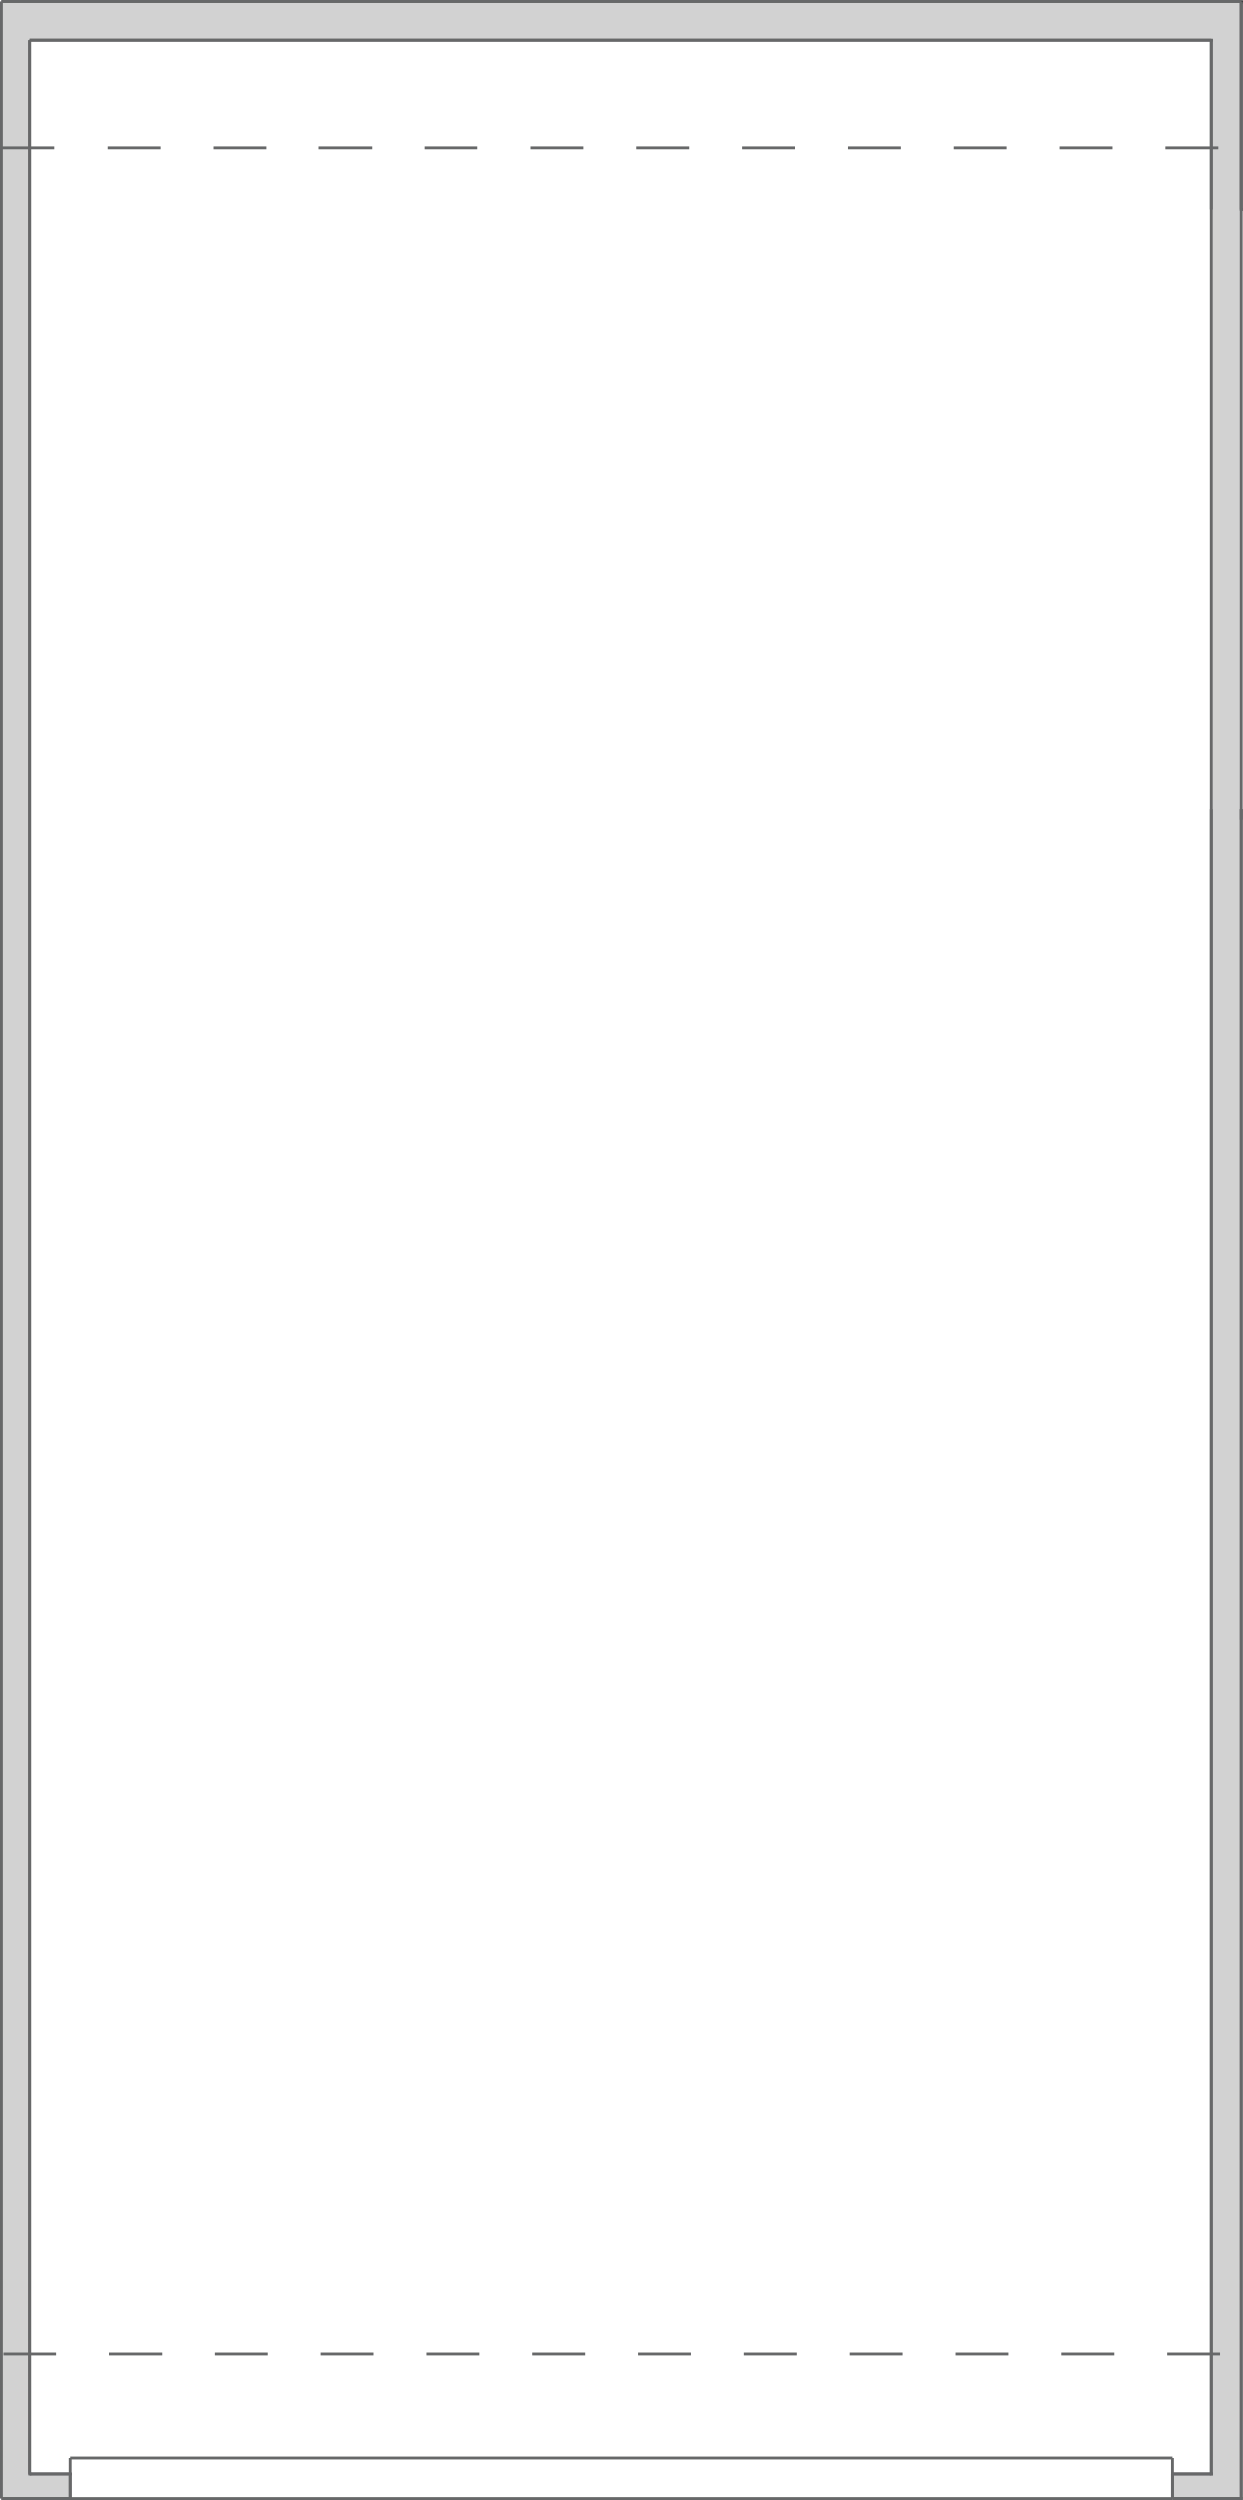
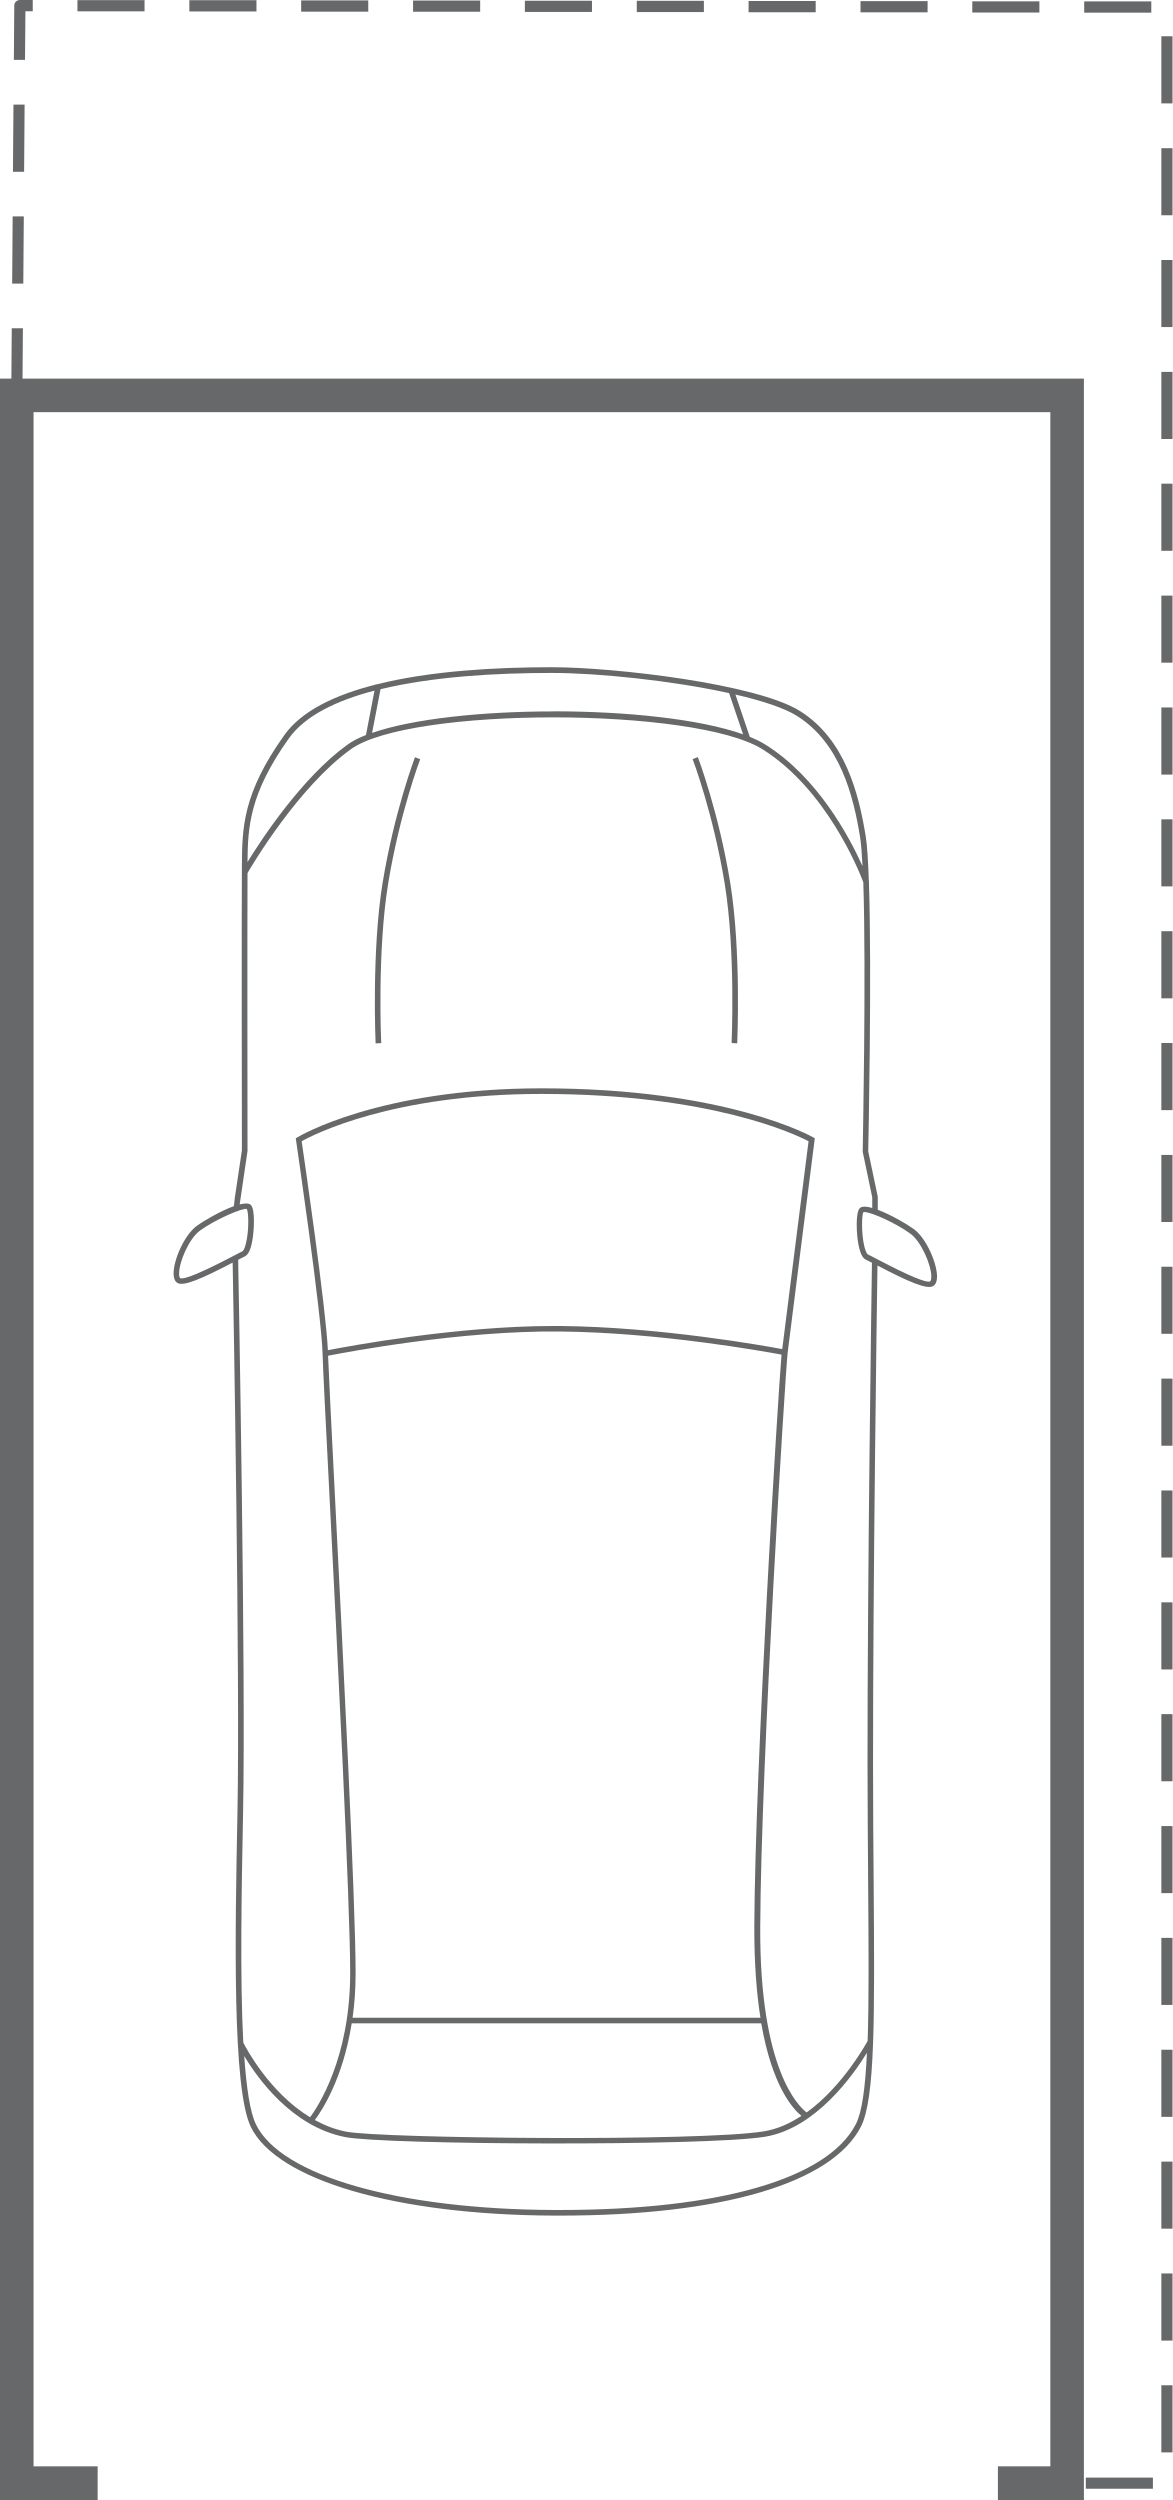
- <svg xmlns="http://www.w3.org/2000/svg" viewBox="0 0 130.22 261.92">
+ <svg xmlns="http://www.w3.org/2000/svg" id="Ebene_2" viewBox="0 0 116.72 248.87">
  <defs>
-     <style>.cls-1{fill:none;stroke:#676869;stroke-miterlimit:10;stroke-width:0.3px;}.cls-2{fill:#676869;fill-rule:evenodd;opacity:0.3;}.cls-3{fill:#000001;}</style>
+     <style>.cls-1{fill:#676869;}</style>
  </defs>
-   <g id="Ebene_2" data-name="Ebene 2">
-     <g id="Ebene_1-2" data-name="Ebene 1">
-       <polyline class="cls-1" points="130.04 84.77 130.04 261.77 130.22 261.77" />
-       <line class="cls-1" x1="130.04" y1="261.77" x2="130.04" y2="84.77" />
-       <polyline class="cls-2" points="7.36 261.77 0.15 261.77 0.15 0.15 130.04 0.15 130.04 261.77 122.83 261.77 122.83 259.19 126.9 259.19 126.9 4.21 3.11 4.21 3.11 259.19 7.36 259.19 7.36 261.77" />
-       <line class="cls-1" x1="0.15" y1="0.15" x2="130.22" y2="0.15" />
-       <line class="cls-1" x1="7.36" y1="261.77" x2="122.83" y2="261.77" />
-       <polyline class="cls-1" points="3.11 4.21 3.11 259.19 3.29 259.19" />
-       <polyline class="cls-1" points="126.9 84.77 126.9 259.19 127.08 259.19" />
-       <line class="cls-1" x1="3.11" y1="4.21" x2="127.08" y2="4.21" />
-       <line class="cls-1" x1="3.11" y1="259.19" x2="7.54" y2="259.19" />
-       <line class="cls-1" x1="0.15" y1="261.77" x2="7.54" y2="261.77" />
-       <polyline class="cls-1" points="130.04 261.77 122.83 261.77 123.02 261.77" />
-       <line class="cls-1" x1="122.83" y1="257.52" x2="122.83" y2="261.77" />
-       <line class="cls-1" x1="7.36" y1="257.52" x2="7.36" y2="261.77" />
-       <line class="cls-1" x1="7.36" y1="257.52" x2="122.83" y2="257.52" />
-       <line class="cls-1" x1="122.83" y1="259.19" x2="127.08" y2="259.19" />
-       <path class="cls-1" d="M122.28,246.62h5.54m-16.63,0h5.55m-16.63,0h5.54m-16.63,0h5.54m-16.63,0h5.55m-16.63,0h5.54m-16.63,0h5.55m-16.63,0h5.54m-16.63,0h5.54m-16.62,0h5.54m-16.63,0H17m-16.63,0H5.88" />
-       <path class="cls-1" d="M122.09,15.49h5.55m-16.63,0h5.54m-16.63,0h5.54m-16.62,0h5.54m-16.63,0h5.54m-16.63,0h5.55m-16.63,0h5.54m-16.63,0H50m-16.63,0H39m-16.63,0h5.54m-16.62,0h5.54m-16.63,0H5.69" />
-       <line class="cls-1" x1="3.11" y1="259.19" x2="7.36" y2="259.19" />
-       <line class="cls-1" x1="7.36" y1="259.19" x2="7.36" y2="261.77" />
-       <line class="cls-1" x1="7.36" y1="261.77" x2="0.15" y2="261.77" />
-       <line class="cls-1" x1="0.15" y1="261.77" x2="0.15" y2="0.15" />
-       <line class="cls-1" x1="0.15" y1="0.15" x2="130.04" y2="0.15" />
-       <line class="cls-1" x1="3.11" y1="4.21" x2="126.9" y2="4.21" />
-       <line class="cls-1" x1="126.9" y1="4.21" x2="126.9" y2="21.95" />
-       <line class="cls-1" x1="126.9" y1="259.19" x2="122.83" y2="259.19" />
-       <line class="cls-1" x1="122.83" y1="259.19" x2="122.83" y2="261.77" />
-       <line class="cls-1" x1="122.83" y1="261.77" x2="130.04" y2="261.77" />
-       <line class="cls-1" x1="130.04" y1="21.95" x2="130.04" y2="0.15" />
-       <line class="cls-1" x1="3.11" y1="4.21" x2="3.11" y2="259.19" />
-       <rect class="cls-3" x="130.04" y="0.15" width="0.18" height="0.18" />
-       <rect class="cls-3" x="130.04" y="0.15" width="0.18" height="0.18" />
-       <rect class="cls-3" x="130.04" y="0.15" width="0.18" height="0.18" />
-       <line class="cls-1" x1="126.9" y1="84.77" x2="126.9" y2="259.19" />
-       <rect class="cls-3" x="130.04" y="0.15" width="0.18" height="0.18" />
-       <polyline class="cls-1" points="130.04 0.15 130.04 21.95 130.22 21.95" />
-       <line class="cls-1" x1="130.04" y1="85.88" x2="130.04" y2="0.15" />
-       <line class="cls-1" x1="126.9" y1="84.77" x2="126.9" y2="4.21" />
-     </g>
+   <g id="Ebene_1-2">
+     <polygon class="cls-1" points="107.9 248.87 99.34 248.87 99.34 245.52 104.56 245.52 104.56 41.03 3.34 41.03 3.34 245.52 9.72 245.52 9.72 248.87 0 248.87 0 37.69 107.9 37.69 107.9 248.87" />
+     <path class="cls-1" d="M114.77,247.75h-6.68v-1.11h6.68v1.11ZM116.72,244.13h-1.11v-6.68h1.11v6.68ZM116.72,233h-1.11v-6.68h1.11v6.68ZM116.72,221.86h-1.11v-6.68h1.11v6.68ZM116.72,210.73h-1.11v-6.68h1.11v6.68ZM116.72,199.59h-1.11v-6.68h1.11v6.68ZM116.72,188.46h-1.11v-6.68h1.11v6.68ZM116.72,177.32h-1.11v-6.68h1.11v6.68ZM116.72,166.19h-1.11v-6.68h1.11v6.68ZM116.72,155.05h-1.11v-6.68h1.11v6.68ZM116.72,143.92h-1.11v-6.68h1.11v6.68ZM116.72,132.78h-1.11v-6.68h1.11v6.68ZM116.72,121.65h-1.11v-6.68h1.11v6.68ZM116.72,110.51h-1.11v-6.68h1.11v6.68ZM116.72,99.38h-1.11v-6.68h1.11v6.68ZM116.72,88.24h-1.11v-6.68h1.11v6.68ZM116.72,77.11h-1.11v-6.68h1.11v6.68ZM116.72,65.97h-1.11v-6.68h1.11v6.68ZM116.72,54.83h-1.11v-6.68h1.11v6.68ZM116.72,43.7h-1.11v-6.68h1.11v6.68ZM2.23,39.37h-1.11s.05-6.69.05-6.69h1.11s-.05,6.69-.05,6.69ZM116.72,32.56h-1.11v-6.68h1.11v6.68ZM2.32,28.23h-1.11s.05-6.69.05-6.69h1.11s-.05,6.69-.05,6.69ZM116.72,21.43h-1.11v-6.68h1.11v6.68ZM2.4,17.1h-1.11s.05-6.69.05-6.69h1.11s-.05,6.69-.05,6.69ZM116.72,10.29h-1.11V3.61h1.11v6.68ZM2.49,5.96h-1.11s.04-5.41.04-5.41c0-.31.25-.55.56-.55h1.28s0,1.12,0,1.12h-.73s-.04,4.85-.04,4.85ZM114.61,1.26h-6.68s0-1.12,0-1.12h6.68s0,1.12,0,1.12ZM103.47,1.25h-6.68s0-1.12,0-1.12h6.68s0,1.12,0,1.12ZM92.34,1.23h-6.68s0-1.12,0-1.12h6.68s0,1.12,0,1.12ZM81.2,1.22h-6.68s0-1.12,0-1.12h6.68s0,1.12,0,1.12ZM70.07,1.2h-6.68s0-1.12,0-1.12h6.68s0,1.12,0,1.12ZM58.93,1.19h-6.68s0-1.12,0-1.12h6.68s0,1.12,0,1.12ZM47.8,1.17h-6.68s0-1.12,0-1.12h6.68s0,1.12,0,1.12ZM36.66,1.16h-6.68s0-1.12,0-1.12h6.68s0,1.12,0,1.12ZM25.53,1.14h-6.68s0-1.12,0-1.12h6.68s0,1.12,0,1.12ZM14.39,1.13h-6.68s0-1.12,0-1.12h6.68s0,1.12,0,1.12Z" />
+     <path class="cls-1" d="M55.7,220.56h-.52c-15.78-.06-27.64-3.53-30.21-8.83-1.86-3.83-1.57-19.12-1.33-31.41.26-13.28-.4-50.27-.48-54.63-3.04,1.59-4.93,2.42-5.52,2.01h0c-.23-.16-.36-.46-.36-.9-.02-1.34,1.06-3.85,2.3-4.76.7-.51,2.37-1.49,3.7-1.97l.1-.87.7-4.68c0-.2-.04-24.63,0-28.41.03-3.65.06-7.1,4.23-12.94,1.72-2.41,5.05-4,9.09-5.02v-.04s.09.02.09.02c5.3-1.34,11.79-1.71,17.41-1.71h.03c6.28,0,20.43,1.66,24.72,4.37,4.46,2.81,5.83,8.13,6.53,12.46.14.9.25,2.47.31,4.46.02.06.03.09.04.1h-.03c.3,8.94-.05,25.92-.07,26.8l.95,4.52v1.3c1.31.49,2.92,1.43,3.6,1.93,1.24.91,2.32,3.42,2.3,4.76,0,.43-.13.73-.36.89h0c-.61.41-2.5-.42-5.57-2.03-.06,4.03-.45,31.3-.44,49.67,0,4.21.03,8.08.06,11.61.1,13.53.16,21.69-1.28,24.47-2.91,5.62-13.83,8.83-29.98,8.83ZM24.31,204.65c.22,3.17.58,5.62,1.17,6.83,2.48,5.11,14.14,8.46,29.71,8.52h.52c15.94,0,26.67-3.1,29.48-8.53.62-1.2.95-3.62,1.11-7.12-1.34,2.19-5.09,7.53-10.15,8.36-5.89.96-37.85.81-41.8.03-5.31-1.05-8.73-5.88-10.05-8.09ZM31.35,211.05c.95.52,1.98.93,3.1,1.15,3.44.68,35.23,1.01,41.6-.03,1.34-.22,2.59-.79,3.73-1.54-.84-.68-2.91-2.94-4-9.21h-40.77c-.87,5.53-2.99,8.72-3.67,9.63ZM24.23,203.36c.26.51,2.59,4.95,6.64,7.41.73-.99,3.98-5.82,3.99-14.34,0-6.84-1.26-31.79-2.1-48.31-.36-7.04-.62-12.13-.65-13.37-.11-4.04-2.62-21.08-2.64-21.25l-.03-.18.16-.1c.08-.05,8.05-4.88,24.33-4.88,18.48,0,26.93,4.83,27.02,4.88l.16.09-.02.18c-.02.19-2.44,19.13-2.68,21.17-.22,1.82-2.66,40.81-2.73,57.16-.07,14.21,3.83,17.88,4.62,18.47,3.67-2.65,6.04-7.06,6.07-7.12h0c.14-4.08.1-9.45.05-15.9-.03-3.53-.05-7.41-.06-11.61-.01-18.88.4-47.17.44-49.96-.28-.14-.49-.25-.6-.3-.34-.15-.58-.65-.75-1.54-.19-1.01-.3-3.14.14-3.59.21-.21.67-.18,1.24-.02v-1.06l-.95-4.53c0-.27.36-17.81.06-26.84-.49-1.29-3.72-9.27-10.03-13.23-6.76-4.23-35.11-4.24-40.99,0-5.23,3.77-9.83,11.54-10.28,12.32-.03,5.53,0,27.44,0,27.67l-.78,5.32c.51-.13.92-.14,1.11.05.45.45.33,2.58.14,3.6-.16.88-.41,1.37-.75,1.53-.12.05-.35.17-.65.33.05,2.62.76,41.27.49,54.92-.15,7.7-.32,16.58.02,23.03ZM35.11,200.86h40.59c-.38-2.41-.62-5.39-.61-9.05.07-15.88,2.37-53.1,2.71-56.96-1.73-.32-12.18-2.21-22.05-2.3-9.94-.11-21.34,2.07-23.09,2.41.06,1.56.3,6.47.64,13.13.84,16.52,2.11,41.49,2.1,48.34,0,1.61-.11,3.09-.3,4.43ZM30.03,113.61c.28,1.92,2.4,16.45,2.61,20.8,1.99-.39,12.8-2.41,22.47-2.41.22,0,.43,0,.65,0,9.84.09,20.24,1.95,22.11,2.3.36-2.96,2.38-18.77,2.62-20.69-1.23-.65-9.64-4.71-26.58-4.71-14.87,0-22.7,4.05-23.88,4.71ZM86.07,120.65s-.09,0-.12.02c-.16.22-.23,2.1.1,3.44.14.55.29.74.35.77.16.07.51.25.96.49,3.12,1.64,4.88,2.37,5.23,2.19.06-.04.12-.18.12-.44.02-1.17-1-3.51-2.07-4.3-1.44-1.06-3.91-2.16-4.57-2.16ZM17.95,127.24c.33.18,2.11-.55,5.24-2.19.44-.23.78-.41.94-.48.06-.03.22-.22.35-.77.33-1.34.27-3.21.08-3.45-.38-.13-3.11,1.03-4.66,2.16-1.07.78-2.09,3.12-2.07,4.3,0,.27.06.4.12.44ZM74.64,73.35c.59.24,1.11.5,1.55.77,5.24,3.28,8.39,9.25,9.67,12.1-.06-1.25-.14-2.24-.24-2.88-.68-4.21-2.01-9.38-6.28-12.07-1.25-.79-3.46-1.51-6.13-2.13l1.43,4.21ZM37.28,68.75c-3.8.99-6.91,2.5-8.52,4.75-3.94,5.53-4.09,8.86-4.12,12.31,1.4-2.28,5.44-8.43,9.95-11.68.48-.35,1.1-.67,1.84-.96l.85-4.42ZM55.07,70.81c7.26,0,14.6.76,18.9,2.29l-1.39-4.1c-5.63-1.24-13-2.01-17.66-2.01h-.03c-5.49,0-11.83.36-17.01,1.62l-.84,4.35c4.07-1.42,11.02-2.14,18.04-2.14ZM73.39,103.86l-.56-.03c0-.09.41-9.13-.69-15.88-1.15-7.01-3.17-12.33-3.19-12.38l.52-.2c.02.05,2.06,5.42,3.22,12.49,1.11,6.8.7,15.9.7,15.99ZM37.39,103.86c0-.09-.41-9.19.7-15.99,1.16-7.07,3.2-12.43,3.22-12.49l.52.2c-.02.05-2.04,5.37-3.19,12.38-1.1,6.74-.7,15.79-.69,15.88l-.56.03Z" />
  </g>
</svg>
